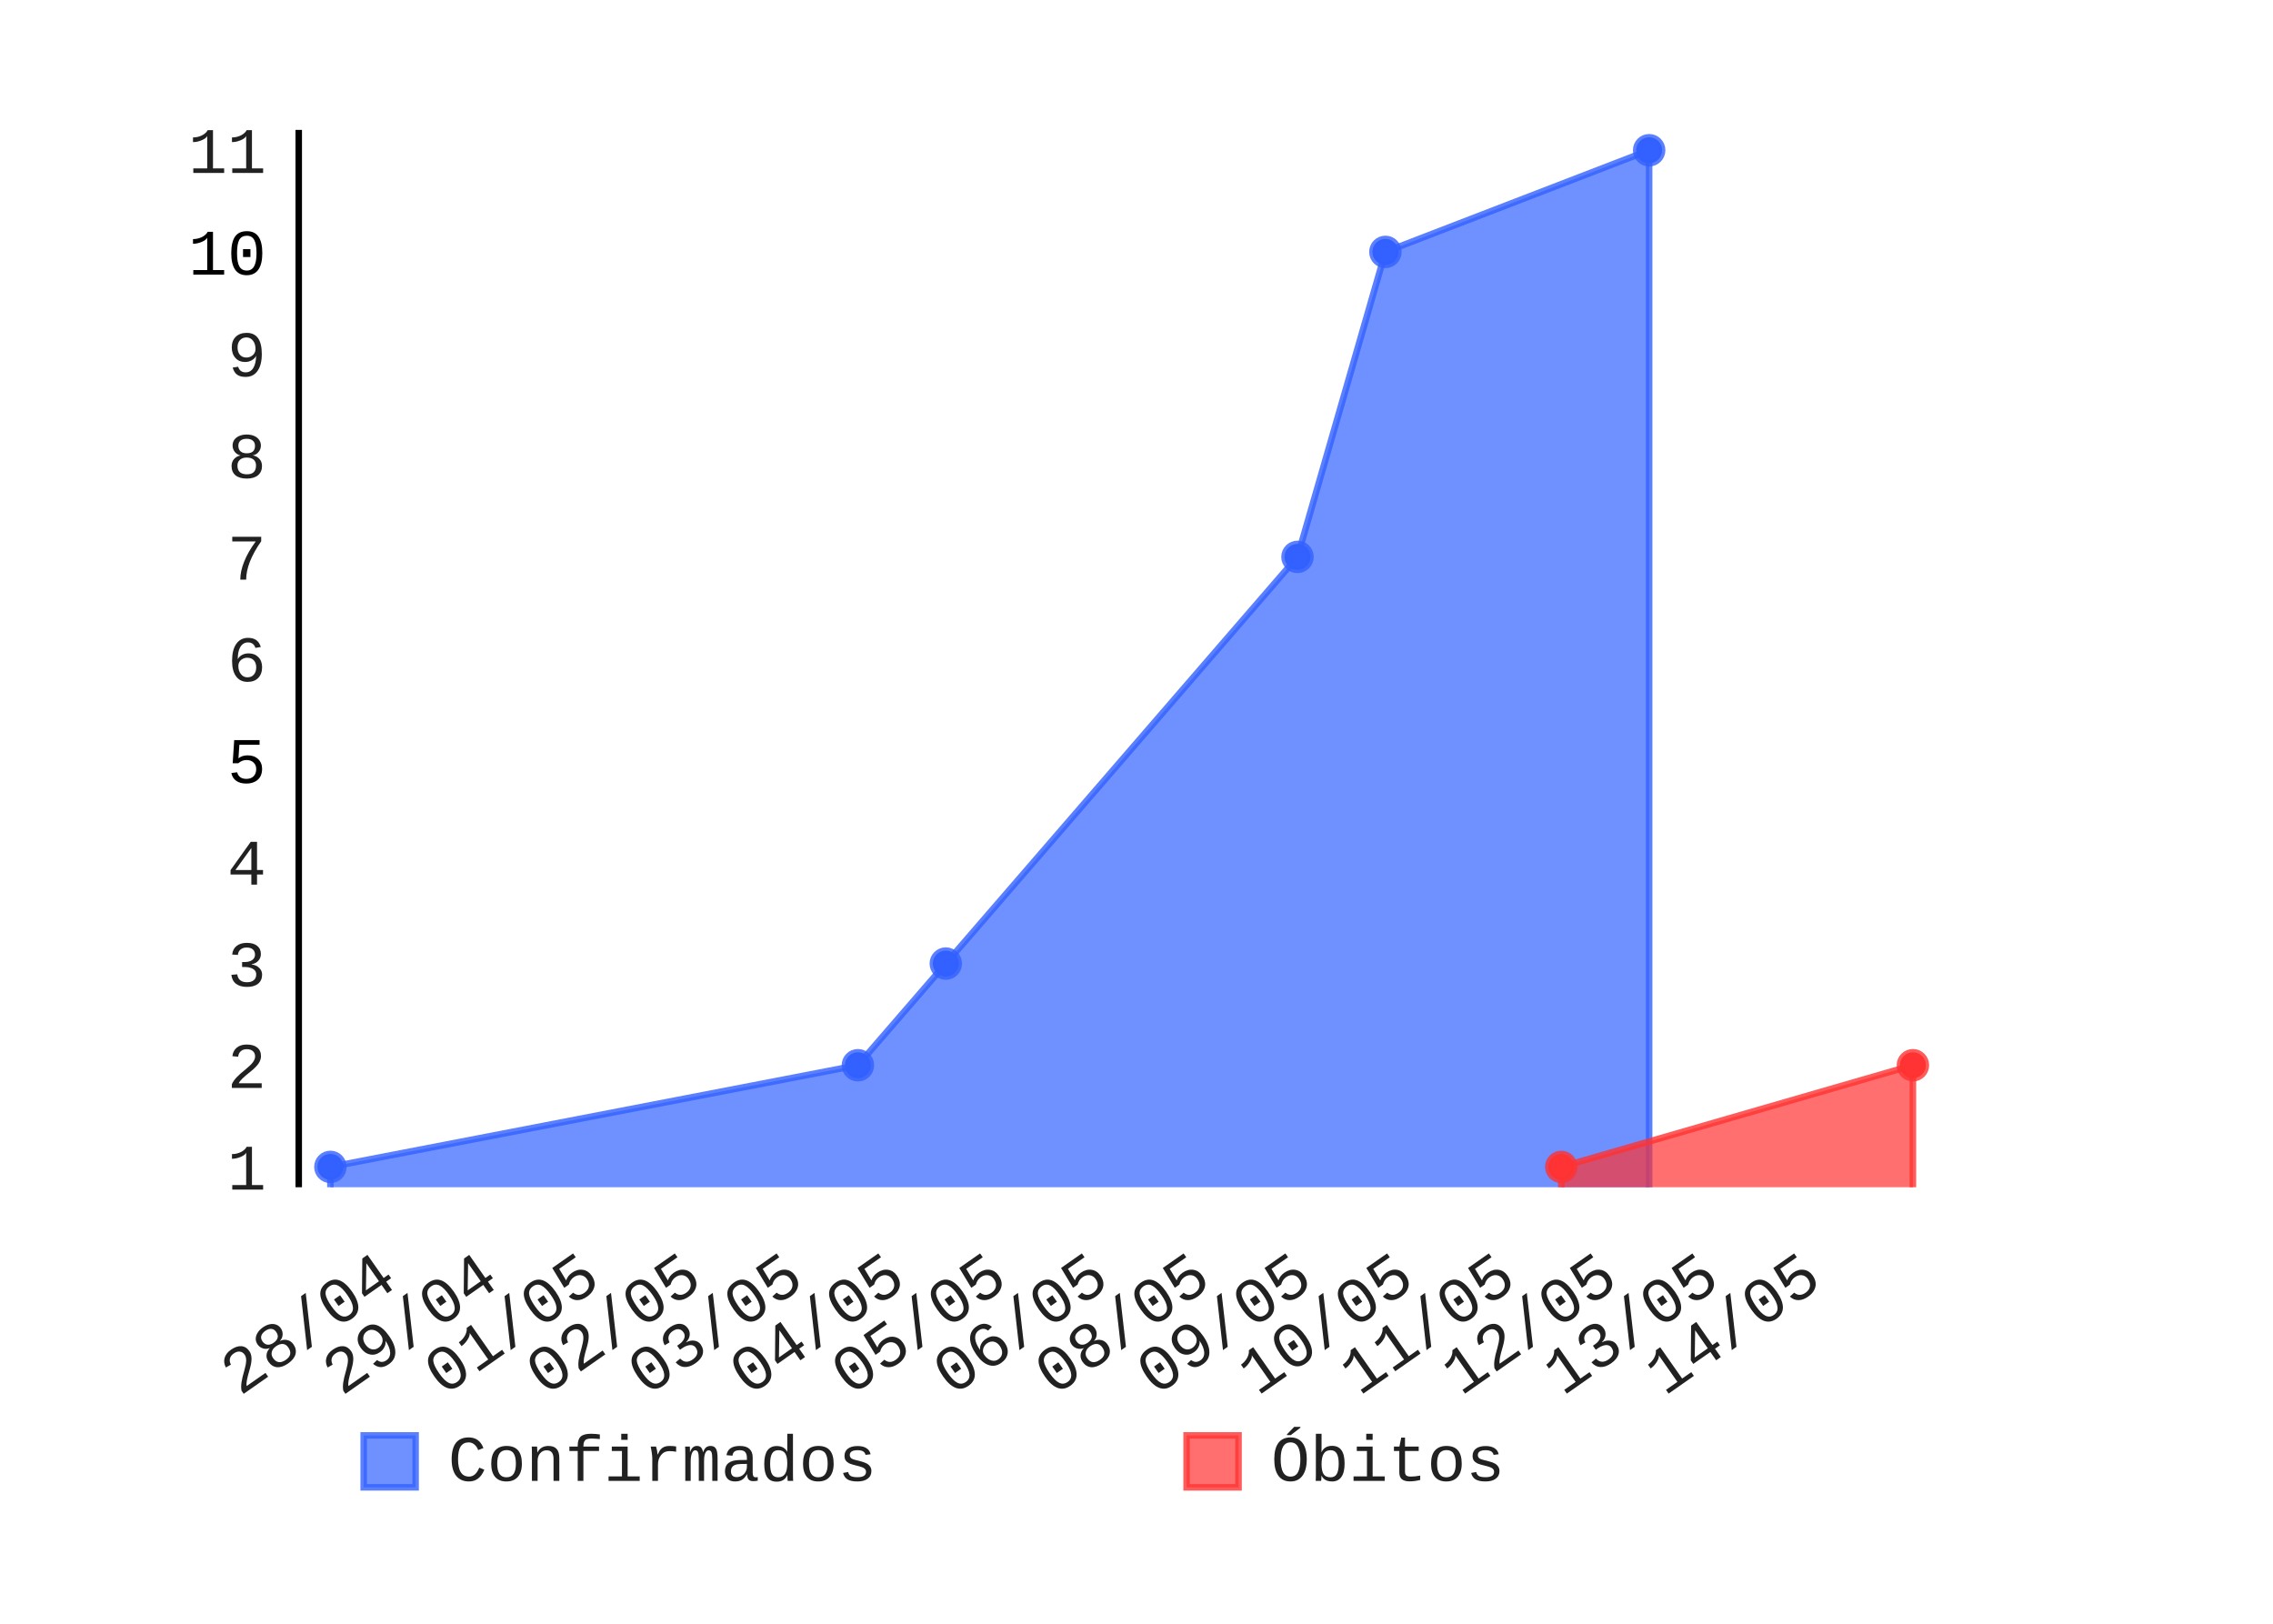
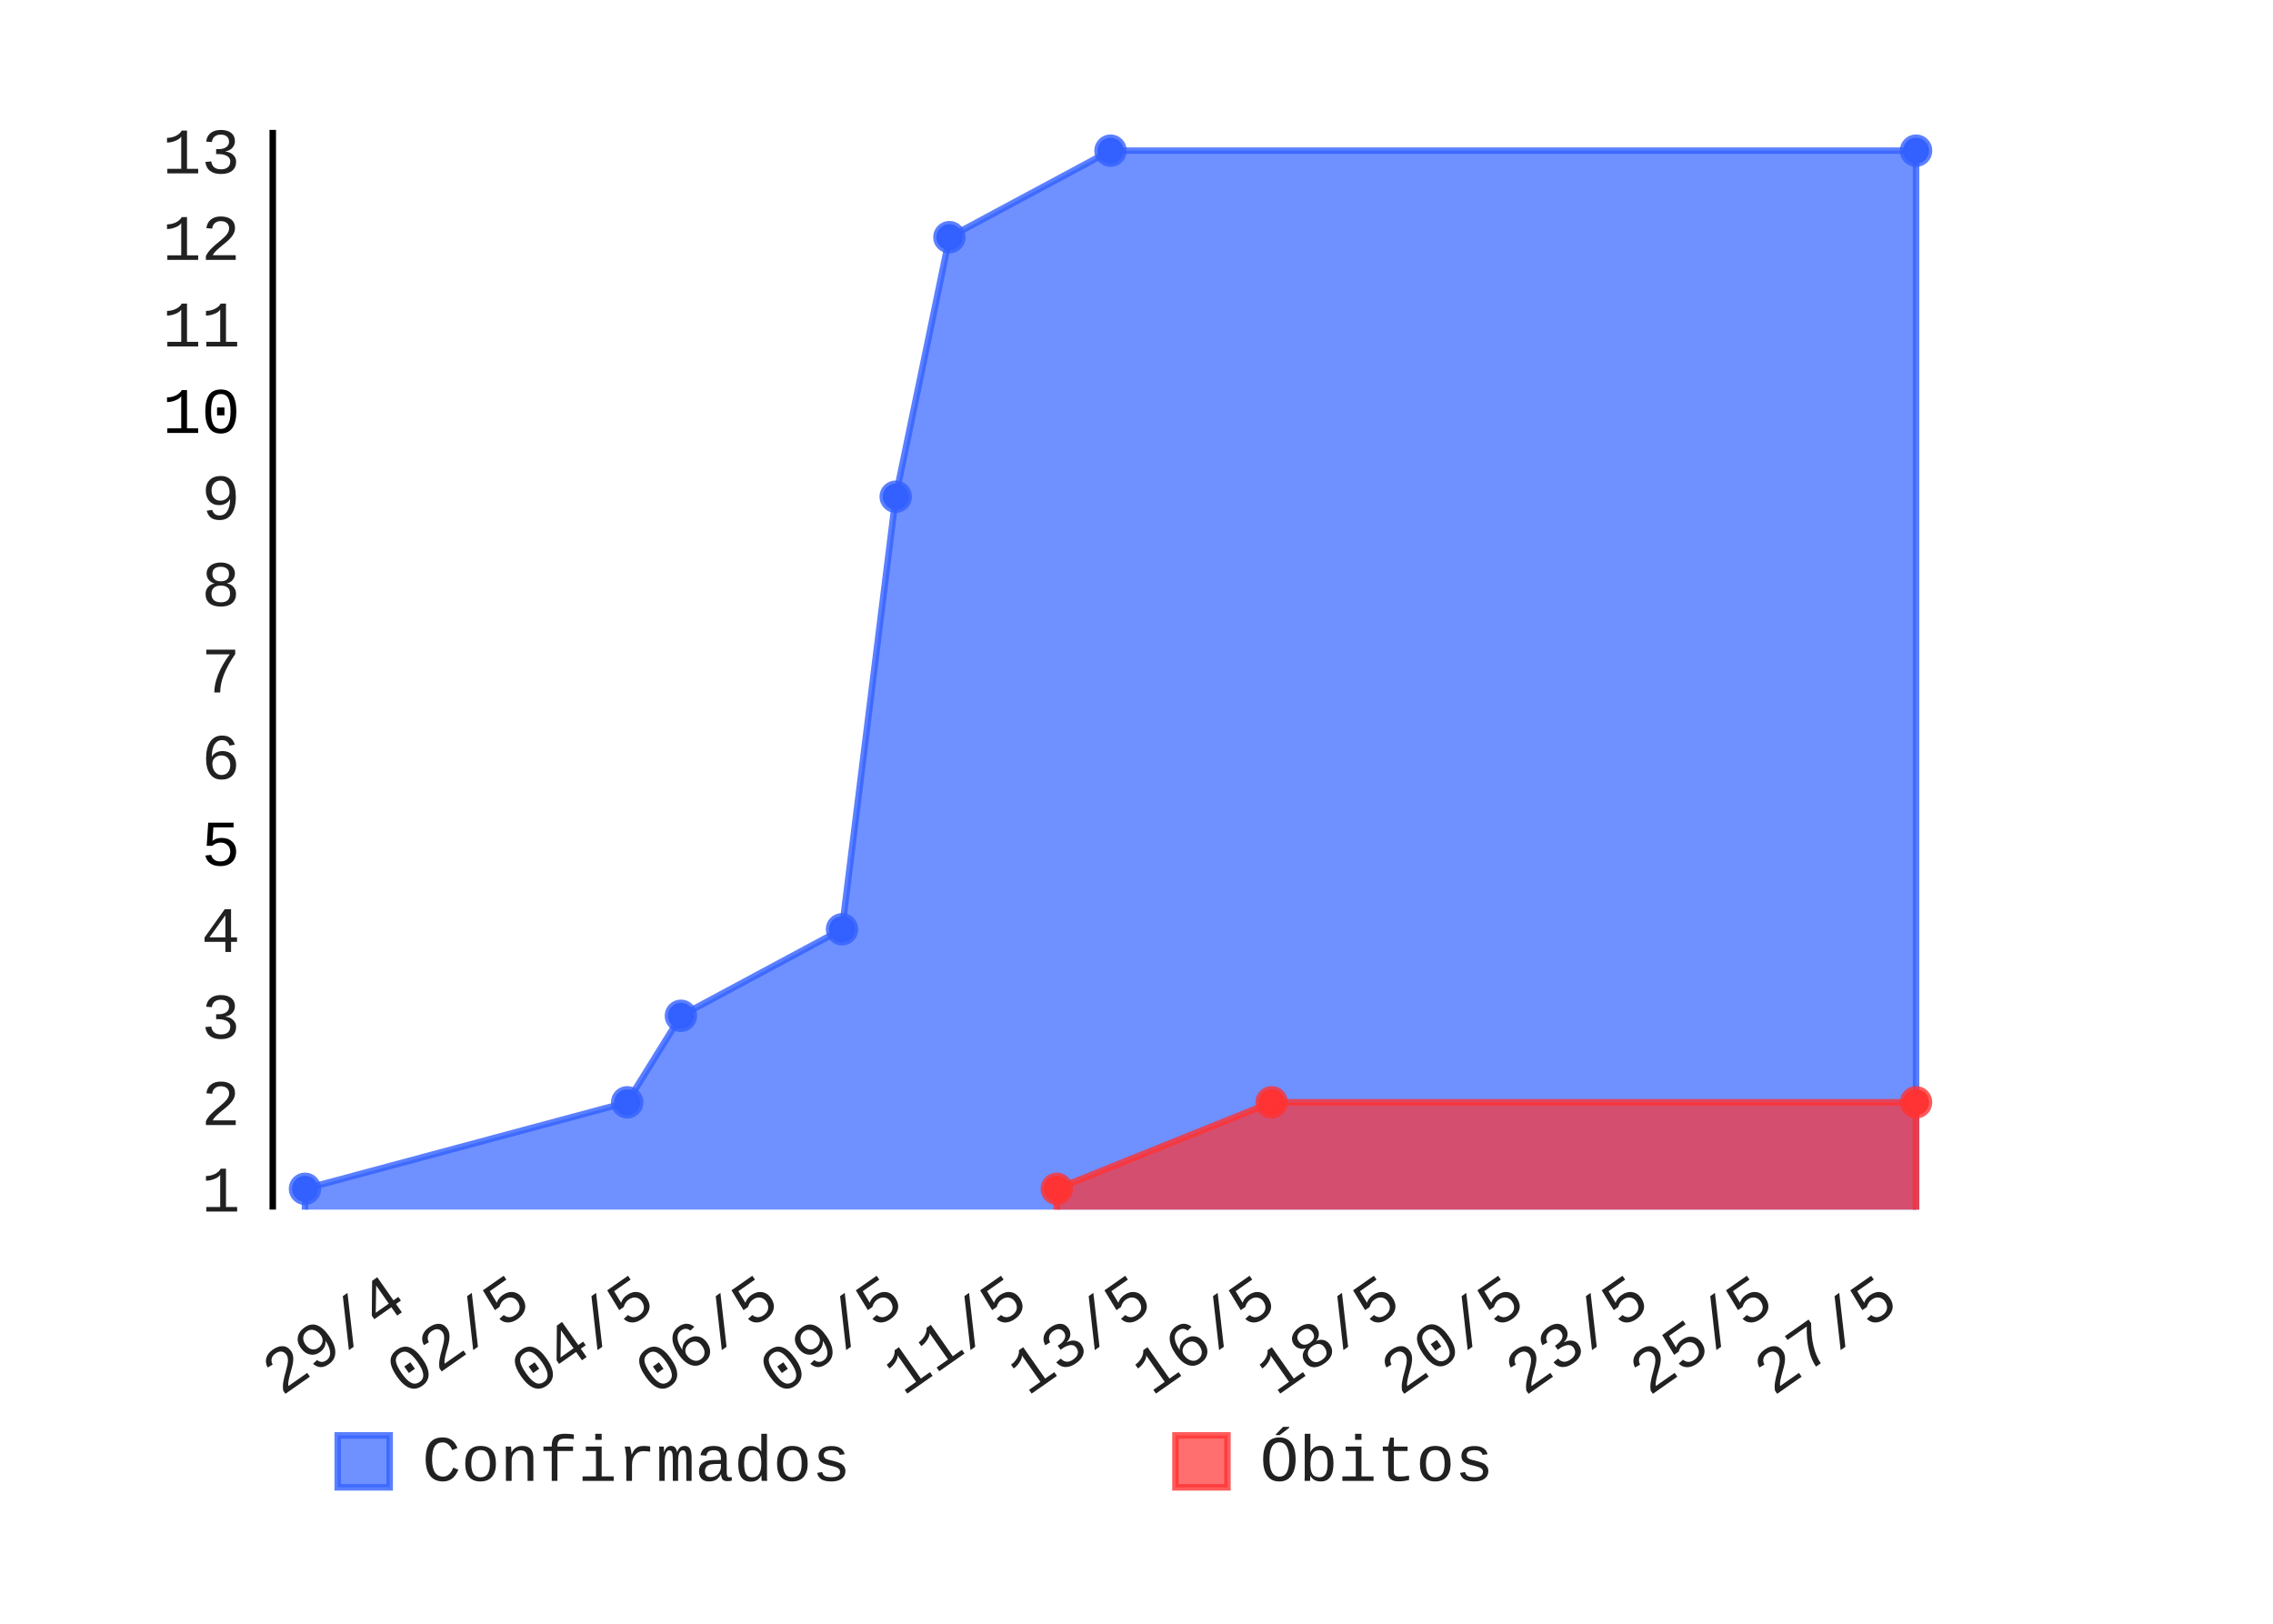
- <svg xmlns="http://www.w3.org/2000/svg" id="chart-c1e5d841-f6e1-498e-b6dd-85106368ae04" class="pygal-chart" viewBox="0 0 350 250" width="350" height="250">
+ <svg xmlns="http://www.w3.org/2000/svg" id="chart-53f153b7-9ff4-4ea9-861c-f5ef873537c2" class="pygal-chart" viewBox="0 0 350 250" width="350" height="250">
  <defs>
-     <style type="text/css">#chart-c1e5d841-f6e1-498e-b6dd-85106368ae04{-webkit-user-select:none;-webkit-font-smoothing:antialiased;font-family:Consolas,"Liberation Mono",Menlo,Courier,monospace}#chart-c1e5d841-f6e1-498e-b6dd-85106368ae04 .title{font-family:Consolas,"Liberation Mono",Menlo,Courier,monospace;font-size:8px}#chart-c1e5d841-f6e1-498e-b6dd-85106368ae04 .legends .legend text{font-family:Consolas,"Liberation Mono",Menlo,Courier,monospace;font-size:10px}#chart-c1e5d841-f6e1-498e-b6dd-85106368ae04 .axis text{font-family:Consolas,"Liberation Mono",Menlo,Courier,monospace;font-size:10px}#chart-c1e5d841-f6e1-498e-b6dd-85106368ae04 .axis text.major{font-family:Consolas,"Liberation Mono",Menlo,Courier,monospace;font-size:10px}#chart-c1e5d841-f6e1-498e-b6dd-85106368ae04 .text-overlay text.value{font-family:Consolas,"Liberation Mono",Menlo,Courier,monospace;font-size:16px}#chart-c1e5d841-f6e1-498e-b6dd-85106368ae04 .text-overlay text.label{font-family:Consolas,"Liberation Mono",Menlo,Courier,monospace;font-size:10px}#chart-c1e5d841-f6e1-498e-b6dd-85106368ae04 .tooltip{font-family:Consolas,"Liberation Mono",Menlo,Courier,monospace;font-size:12px}#chart-c1e5d841-f6e1-498e-b6dd-85106368ae04 text.no_data{font-family:Consolas,"Liberation Mono",Menlo,Courier,monospace;font-size:64px}
- #chart-c1e5d841-f6e1-498e-b6dd-85106368ae04{background-color:transparent}#chart-c1e5d841-f6e1-498e-b6dd-85106368ae04 path,#chart-c1e5d841-f6e1-498e-b6dd-85106368ae04 line,#chart-c1e5d841-f6e1-498e-b6dd-85106368ae04 rect,#chart-c1e5d841-f6e1-498e-b6dd-85106368ae04 circle{-webkit-transition:150ms;-moz-transition:150ms;transition:150ms}#chart-c1e5d841-f6e1-498e-b6dd-85106368ae04 .graph &gt; .background{fill:transparent}#chart-c1e5d841-f6e1-498e-b6dd-85106368ae04 .plot &gt; .background{fill:rgba(255,255,255,1)}#chart-c1e5d841-f6e1-498e-b6dd-85106368ae04 .graph{fill:rgba(0,0,0,.87)}#chart-c1e5d841-f6e1-498e-b6dd-85106368ae04 text.no_data{fill:rgba(0,0,0,1)}#chart-c1e5d841-f6e1-498e-b6dd-85106368ae04 .title{fill:rgba(0,0,0,1)}#chart-c1e5d841-f6e1-498e-b6dd-85106368ae04 .legends .legend text{fill:rgba(0,0,0,.87)}#chart-c1e5d841-f6e1-498e-b6dd-85106368ae04 .legends .legend:hover text{fill:rgba(0,0,0,1)}#chart-c1e5d841-f6e1-498e-b6dd-85106368ae04 .axis .line{stroke:rgba(0,0,0,1)}#chart-c1e5d841-f6e1-498e-b6dd-85106368ae04 .axis .guide.line{stroke:rgba(0,0,0,.54)}#chart-c1e5d841-f6e1-498e-b6dd-85106368ae04 .axis .major.line{stroke:rgba(0,0,0,.87)}#chart-c1e5d841-f6e1-498e-b6dd-85106368ae04 .axis text.major{fill:rgba(0,0,0,1)}#chart-c1e5d841-f6e1-498e-b6dd-85106368ae04 .axis.y .guides:hover .guide.line,#chart-c1e5d841-f6e1-498e-b6dd-85106368ae04 .line-graph .axis.x .guides:hover .guide.line,#chart-c1e5d841-f6e1-498e-b6dd-85106368ae04 .stackedline-graph .axis.x .guides:hover .guide.line,#chart-c1e5d841-f6e1-498e-b6dd-85106368ae04 .xy-graph .axis.x .guides:hover .guide.line{stroke:rgba(0,0,0,1)}#chart-c1e5d841-f6e1-498e-b6dd-85106368ae04 .axis .guides:hover text{fill:rgba(0,0,0,1)}#chart-c1e5d841-f6e1-498e-b6dd-85106368ae04 .reactive{fill-opacity:.7;stroke-opacity:.8}#chart-c1e5d841-f6e1-498e-b6dd-85106368ae04 .ci{stroke:rgba(0,0,0,.87)}#chart-c1e5d841-f6e1-498e-b6dd-85106368ae04 .reactive.active,#chart-c1e5d841-f6e1-498e-b6dd-85106368ae04 .active .reactive{fill-opacity:.8;stroke-opacity:.9;stroke-width:4}#chart-c1e5d841-f6e1-498e-b6dd-85106368ae04 .ci .reactive.active{stroke-width:1.5}#chart-c1e5d841-f6e1-498e-b6dd-85106368ae04 .series text{fill:rgba(0,0,0,1)}#chart-c1e5d841-f6e1-498e-b6dd-85106368ae04 .tooltip rect{fill:rgba(255,255,255,1);stroke:rgba(0,0,0,1);-webkit-transition:opacity 150ms;-moz-transition:opacity 150ms;transition:opacity 150ms}#chart-c1e5d841-f6e1-498e-b6dd-85106368ae04 .tooltip .label{fill:rgba(0,0,0,.87)}#chart-c1e5d841-f6e1-498e-b6dd-85106368ae04 .tooltip .label{fill:rgba(0,0,0,.87)}#chart-c1e5d841-f6e1-498e-b6dd-85106368ae04 .tooltip .legend{font-size:.8em;fill:rgba(0,0,0,.54)}#chart-c1e5d841-f6e1-498e-b6dd-85106368ae04 .tooltip .x_label{font-size:.6em;fill:rgba(0,0,0,1)}#chart-c1e5d841-f6e1-498e-b6dd-85106368ae04 .tooltip .xlink{font-size:.5em;text-decoration:underline}#chart-c1e5d841-f6e1-498e-b6dd-85106368ae04 .tooltip .value{font-size:1.5em}#chart-c1e5d841-f6e1-498e-b6dd-85106368ae04 .bound{font-size:.5em}#chart-c1e5d841-f6e1-498e-b6dd-85106368ae04 .max-value{font-size:.75em;fill:rgba(0,0,0,.54)}#chart-c1e5d841-f6e1-498e-b6dd-85106368ae04 .map-element{fill:rgba(255,255,255,1);stroke:rgba(0,0,0,.54) !important}#chart-c1e5d841-f6e1-498e-b6dd-85106368ae04 .map-element .reactive{fill-opacity:inherit;stroke-opacity:inherit}#chart-c1e5d841-f6e1-498e-b6dd-85106368ae04 .color-0,#chart-c1e5d841-f6e1-498e-b6dd-85106368ae04 .color-0 a:visited{stroke:#3361FF;fill:#3361FF}#chart-c1e5d841-f6e1-498e-b6dd-85106368ae04 .color-1,#chart-c1e5d841-f6e1-498e-b6dd-85106368ae04 .color-1 a:visited{stroke:#FF3333;fill:#FF3333}#chart-c1e5d841-f6e1-498e-b6dd-85106368ae04 .text-overlay .color-0 text{fill:black}#chart-c1e5d841-f6e1-498e-b6dd-85106368ae04 .text-overlay .color-1 text{fill:black}
- #chart-c1e5d841-f6e1-498e-b6dd-85106368ae04 text.no_data{text-anchor:middle}#chart-c1e5d841-f6e1-498e-b6dd-85106368ae04 .guide.line{fill:none}#chart-c1e5d841-f6e1-498e-b6dd-85106368ae04 .centered{text-anchor:middle}#chart-c1e5d841-f6e1-498e-b6dd-85106368ae04 .title{text-anchor:middle}#chart-c1e5d841-f6e1-498e-b6dd-85106368ae04 .legends .legend text{fill-opacity:1}#chart-c1e5d841-f6e1-498e-b6dd-85106368ae04 .axis.x text{text-anchor:middle}#chart-c1e5d841-f6e1-498e-b6dd-85106368ae04 .axis.x:not(.web) text[transform]{text-anchor:start}#chart-c1e5d841-f6e1-498e-b6dd-85106368ae04 .axis.x:not(.web) text[transform].backwards{text-anchor:end}#chart-c1e5d841-f6e1-498e-b6dd-85106368ae04 .axis.y text{text-anchor:end}#chart-c1e5d841-f6e1-498e-b6dd-85106368ae04 .axis.y text[transform].backwards{text-anchor:start}#chart-c1e5d841-f6e1-498e-b6dd-85106368ae04 .axis.y2 text{text-anchor:start}#chart-c1e5d841-f6e1-498e-b6dd-85106368ae04 .axis.y2 text[transform].backwards{text-anchor:end}#chart-c1e5d841-f6e1-498e-b6dd-85106368ae04 .axis .guide.line{stroke-dasharray:4,4}#chart-c1e5d841-f6e1-498e-b6dd-85106368ae04 .axis .major.guide.line{stroke-dasharray:6,6}#chart-c1e5d841-f6e1-498e-b6dd-85106368ae04 .horizontal .axis.y .guide.line,#chart-c1e5d841-f6e1-498e-b6dd-85106368ae04 .horizontal .axis.y2 .guide.line,#chart-c1e5d841-f6e1-498e-b6dd-85106368ae04 .vertical .axis.x .guide.line{opacity:0}#chart-c1e5d841-f6e1-498e-b6dd-85106368ae04 .horizontal .axis.always_show .guide.line,#chart-c1e5d841-f6e1-498e-b6dd-85106368ae04 .vertical .axis.always_show .guide.line{opacity:1 !important}#chart-c1e5d841-f6e1-498e-b6dd-85106368ae04 .axis.y .guides:hover .guide.line,#chart-c1e5d841-f6e1-498e-b6dd-85106368ae04 .axis.y2 .guides:hover .guide.line,#chart-c1e5d841-f6e1-498e-b6dd-85106368ae04 .axis.x .guides:hover .guide.line{opacity:1}#chart-c1e5d841-f6e1-498e-b6dd-85106368ae04 .axis .guides:hover text{opacity:1}#chart-c1e5d841-f6e1-498e-b6dd-85106368ae04 .nofill{fill:none}#chart-c1e5d841-f6e1-498e-b6dd-85106368ae04 .subtle-fill{fill-opacity:.2}#chart-c1e5d841-f6e1-498e-b6dd-85106368ae04 .dot{stroke-width:1px;fill-opacity:1}#chart-c1e5d841-f6e1-498e-b6dd-85106368ae04 .dot.active{stroke-width:5px}#chart-c1e5d841-f6e1-498e-b6dd-85106368ae04 .dot.negative{fill:transparent}#chart-c1e5d841-f6e1-498e-b6dd-85106368ae04 text,#chart-c1e5d841-f6e1-498e-b6dd-85106368ae04 tspan{stroke:none !important}#chart-c1e5d841-f6e1-498e-b6dd-85106368ae04 .series text.active{opacity:1}#chart-c1e5d841-f6e1-498e-b6dd-85106368ae04 .tooltip rect{fill-opacity:.95;stroke-width:.5}#chart-c1e5d841-f6e1-498e-b6dd-85106368ae04 .tooltip text{fill-opacity:1}#chart-c1e5d841-f6e1-498e-b6dd-85106368ae04 .showable{visibility:hidden}#chart-c1e5d841-f6e1-498e-b6dd-85106368ae04 .showable.shown{visibility:visible}#chart-c1e5d841-f6e1-498e-b6dd-85106368ae04 .gauge-background{fill:rgba(229,229,229,1);stroke:none}#chart-c1e5d841-f6e1-498e-b6dd-85106368ae04 .bg-lines{stroke:transparent;stroke-width:2px}</style>
+     <style type="text/css">#chart-53f153b7-9ff4-4ea9-861c-f5ef873537c2{-webkit-user-select:none;-webkit-font-smoothing:antialiased;font-family:Consolas,"Liberation Mono",Menlo,Courier,monospace}#chart-53f153b7-9ff4-4ea9-861c-f5ef873537c2 .title{font-family:Consolas,"Liberation Mono",Menlo,Courier,monospace;font-size:8px}#chart-53f153b7-9ff4-4ea9-861c-f5ef873537c2 .legends .legend text{font-family:Consolas,"Liberation Mono",Menlo,Courier,monospace;font-size:10px}#chart-53f153b7-9ff4-4ea9-861c-f5ef873537c2 .axis text{font-family:Consolas,"Liberation Mono",Menlo,Courier,monospace;font-size:10px}#chart-53f153b7-9ff4-4ea9-861c-f5ef873537c2 .axis text.major{font-family:Consolas,"Liberation Mono",Menlo,Courier,monospace;font-size:10px}#chart-53f153b7-9ff4-4ea9-861c-f5ef873537c2 .text-overlay text.value{font-family:Consolas,"Liberation Mono",Menlo,Courier,monospace;font-size:16px}#chart-53f153b7-9ff4-4ea9-861c-f5ef873537c2 .text-overlay text.label{font-family:Consolas,"Liberation Mono",Menlo,Courier,monospace;font-size:10px}#chart-53f153b7-9ff4-4ea9-861c-f5ef873537c2 .tooltip{font-family:Consolas,"Liberation Mono",Menlo,Courier,monospace;font-size:12px}#chart-53f153b7-9ff4-4ea9-861c-f5ef873537c2 text.no_data{font-family:Consolas,"Liberation Mono",Menlo,Courier,monospace;font-size:64px}
+ #chart-53f153b7-9ff4-4ea9-861c-f5ef873537c2{background-color:transparent}#chart-53f153b7-9ff4-4ea9-861c-f5ef873537c2 path,#chart-53f153b7-9ff4-4ea9-861c-f5ef873537c2 line,#chart-53f153b7-9ff4-4ea9-861c-f5ef873537c2 rect,#chart-53f153b7-9ff4-4ea9-861c-f5ef873537c2 circle{-webkit-transition:150ms;-moz-transition:150ms;transition:150ms}#chart-53f153b7-9ff4-4ea9-861c-f5ef873537c2 .graph &gt; .background{fill:transparent}#chart-53f153b7-9ff4-4ea9-861c-f5ef873537c2 .plot &gt; .background{fill:rgba(255,255,255,1)}#chart-53f153b7-9ff4-4ea9-861c-f5ef873537c2 .graph{fill:rgba(0,0,0,.87)}#chart-53f153b7-9ff4-4ea9-861c-f5ef873537c2 text.no_data{fill:rgba(0,0,0,1)}#chart-53f153b7-9ff4-4ea9-861c-f5ef873537c2 .title{fill:rgba(0,0,0,1)}#chart-53f153b7-9ff4-4ea9-861c-f5ef873537c2 .legends .legend text{fill:rgba(0,0,0,.87)}#chart-53f153b7-9ff4-4ea9-861c-f5ef873537c2 .legends .legend:hover text{fill:rgba(0,0,0,1)}#chart-53f153b7-9ff4-4ea9-861c-f5ef873537c2 .axis .line{stroke:rgba(0,0,0,1)}#chart-53f153b7-9ff4-4ea9-861c-f5ef873537c2 .axis .guide.line{stroke:rgba(0,0,0,.54)}#chart-53f153b7-9ff4-4ea9-861c-f5ef873537c2 .axis .major.line{stroke:rgba(0,0,0,.87)}#chart-53f153b7-9ff4-4ea9-861c-f5ef873537c2 .axis text.major{fill:rgba(0,0,0,1)}#chart-53f153b7-9ff4-4ea9-861c-f5ef873537c2 .axis.y .guides:hover .guide.line,#chart-53f153b7-9ff4-4ea9-861c-f5ef873537c2 .line-graph .axis.x .guides:hover .guide.line,#chart-53f153b7-9ff4-4ea9-861c-f5ef873537c2 .stackedline-graph .axis.x .guides:hover .guide.line,#chart-53f153b7-9ff4-4ea9-861c-f5ef873537c2 .xy-graph .axis.x .guides:hover .guide.line{stroke:rgba(0,0,0,1)}#chart-53f153b7-9ff4-4ea9-861c-f5ef873537c2 .axis .guides:hover text{fill:rgba(0,0,0,1)}#chart-53f153b7-9ff4-4ea9-861c-f5ef873537c2 .reactive{fill-opacity:.7;stroke-opacity:.8}#chart-53f153b7-9ff4-4ea9-861c-f5ef873537c2 .ci{stroke:rgba(0,0,0,.87)}#chart-53f153b7-9ff4-4ea9-861c-f5ef873537c2 .reactive.active,#chart-53f153b7-9ff4-4ea9-861c-f5ef873537c2 .active .reactive{fill-opacity:.8;stroke-opacity:.9;stroke-width:4}#chart-53f153b7-9ff4-4ea9-861c-f5ef873537c2 .ci .reactive.active{stroke-width:1.5}#chart-53f153b7-9ff4-4ea9-861c-f5ef873537c2 .series text{fill:rgba(0,0,0,1)}#chart-53f153b7-9ff4-4ea9-861c-f5ef873537c2 .tooltip rect{fill:rgba(255,255,255,1);stroke:rgba(0,0,0,1);-webkit-transition:opacity 150ms;-moz-transition:opacity 150ms;transition:opacity 150ms}#chart-53f153b7-9ff4-4ea9-861c-f5ef873537c2 .tooltip .label{fill:rgba(0,0,0,.87)}#chart-53f153b7-9ff4-4ea9-861c-f5ef873537c2 .tooltip .label{fill:rgba(0,0,0,.87)}#chart-53f153b7-9ff4-4ea9-861c-f5ef873537c2 .tooltip .legend{font-size:.8em;fill:rgba(0,0,0,.54)}#chart-53f153b7-9ff4-4ea9-861c-f5ef873537c2 .tooltip .x_label{font-size:.6em;fill:rgba(0,0,0,1)}#chart-53f153b7-9ff4-4ea9-861c-f5ef873537c2 .tooltip .xlink{font-size:.5em;text-decoration:underline}#chart-53f153b7-9ff4-4ea9-861c-f5ef873537c2 .tooltip .value{font-size:1.5em}#chart-53f153b7-9ff4-4ea9-861c-f5ef873537c2 .bound{font-size:.5em}#chart-53f153b7-9ff4-4ea9-861c-f5ef873537c2 .max-value{font-size:.75em;fill:rgba(0,0,0,.54)}#chart-53f153b7-9ff4-4ea9-861c-f5ef873537c2 .map-element{fill:rgba(255,255,255,1);stroke:rgba(0,0,0,.54) !important}#chart-53f153b7-9ff4-4ea9-861c-f5ef873537c2 .map-element .reactive{fill-opacity:inherit;stroke-opacity:inherit}#chart-53f153b7-9ff4-4ea9-861c-f5ef873537c2 .color-0,#chart-53f153b7-9ff4-4ea9-861c-f5ef873537c2 .color-0 a:visited{stroke:#3361FF;fill:#3361FF}#chart-53f153b7-9ff4-4ea9-861c-f5ef873537c2 .color-1,#chart-53f153b7-9ff4-4ea9-861c-f5ef873537c2 .color-1 a:visited{stroke:#FF3333;fill:#FF3333}#chart-53f153b7-9ff4-4ea9-861c-f5ef873537c2 .text-overlay .color-0 text{fill:black}#chart-53f153b7-9ff4-4ea9-861c-f5ef873537c2 .text-overlay .color-1 text{fill:black}
+ #chart-53f153b7-9ff4-4ea9-861c-f5ef873537c2 text.no_data{text-anchor:middle}#chart-53f153b7-9ff4-4ea9-861c-f5ef873537c2 .guide.line{fill:none}#chart-53f153b7-9ff4-4ea9-861c-f5ef873537c2 .centered{text-anchor:middle}#chart-53f153b7-9ff4-4ea9-861c-f5ef873537c2 .title{text-anchor:middle}#chart-53f153b7-9ff4-4ea9-861c-f5ef873537c2 .legends .legend text{fill-opacity:1}#chart-53f153b7-9ff4-4ea9-861c-f5ef873537c2 .axis.x text{text-anchor:middle}#chart-53f153b7-9ff4-4ea9-861c-f5ef873537c2 .axis.x:not(.web) text[transform]{text-anchor:start}#chart-53f153b7-9ff4-4ea9-861c-f5ef873537c2 .axis.x:not(.web) text[transform].backwards{text-anchor:end}#chart-53f153b7-9ff4-4ea9-861c-f5ef873537c2 .axis.y text{text-anchor:end}#chart-53f153b7-9ff4-4ea9-861c-f5ef873537c2 .axis.y text[transform].backwards{text-anchor:start}#chart-53f153b7-9ff4-4ea9-861c-f5ef873537c2 .axis.y2 text{text-anchor:start}#chart-53f153b7-9ff4-4ea9-861c-f5ef873537c2 .axis.y2 text[transform].backwards{text-anchor:end}#chart-53f153b7-9ff4-4ea9-861c-f5ef873537c2 .axis .guide.line{stroke-dasharray:4,4}#chart-53f153b7-9ff4-4ea9-861c-f5ef873537c2 .axis .major.guide.line{stroke-dasharray:6,6}#chart-53f153b7-9ff4-4ea9-861c-f5ef873537c2 .horizontal .axis.y .guide.line,#chart-53f153b7-9ff4-4ea9-861c-f5ef873537c2 .horizontal .axis.y2 .guide.line,#chart-53f153b7-9ff4-4ea9-861c-f5ef873537c2 .vertical .axis.x .guide.line{opacity:0}#chart-53f153b7-9ff4-4ea9-861c-f5ef873537c2 .horizontal .axis.always_show .guide.line,#chart-53f153b7-9ff4-4ea9-861c-f5ef873537c2 .vertical .axis.always_show .guide.line{opacity:1 !important}#chart-53f153b7-9ff4-4ea9-861c-f5ef873537c2 .axis.y .guides:hover .guide.line,#chart-53f153b7-9ff4-4ea9-861c-f5ef873537c2 .axis.y2 .guides:hover .guide.line,#chart-53f153b7-9ff4-4ea9-861c-f5ef873537c2 .axis.x .guides:hover .guide.line{opacity:1}#chart-53f153b7-9ff4-4ea9-861c-f5ef873537c2 .axis .guides:hover text{opacity:1}#chart-53f153b7-9ff4-4ea9-861c-f5ef873537c2 .nofill{fill:none}#chart-53f153b7-9ff4-4ea9-861c-f5ef873537c2 .subtle-fill{fill-opacity:.2}#chart-53f153b7-9ff4-4ea9-861c-f5ef873537c2 .dot{stroke-width:1px;fill-opacity:1}#chart-53f153b7-9ff4-4ea9-861c-f5ef873537c2 .dot.active{stroke-width:5px}#chart-53f153b7-9ff4-4ea9-861c-f5ef873537c2 .dot.negative{fill:transparent}#chart-53f153b7-9ff4-4ea9-861c-f5ef873537c2 text,#chart-53f153b7-9ff4-4ea9-861c-f5ef873537c2 tspan{stroke:none !important}#chart-53f153b7-9ff4-4ea9-861c-f5ef873537c2 .series text.active{opacity:1}#chart-53f153b7-9ff4-4ea9-861c-f5ef873537c2 .tooltip rect{fill-opacity:.95;stroke-width:.5}#chart-53f153b7-9ff4-4ea9-861c-f5ef873537c2 .tooltip text{fill-opacity:1}#chart-53f153b7-9ff4-4ea9-861c-f5ef873537c2 .showable{visibility:hidden}#chart-53f153b7-9ff4-4ea9-861c-f5ef873537c2 .showable.shown{visibility:visible}#chart-53f153b7-9ff4-4ea9-861c-f5ef873537c2 .gauge-background{fill:rgba(229,229,229,1);stroke:none}#chart-53f153b7-9ff4-4ea9-861c-f5ef873537c2 .bg-lines{stroke:transparent;stroke-width:2px}</style>
  </defs>
  <g class="graph datetimeline-graph vertical">
    <rect x="0" y="0" width="350" height="250" class="background" />
-     <g transform="translate(46, 20)" class="plot">
-       <rect x="0" y="0" width="253.425" height="162.793" class="background" />
+     <g transform="translate(42, 20)" class="plot">
+       <rect x="0" y="0" width="258.0" height="166.234" class="background" />
      <g class="axis y">
        <g class="guides">
-           <text x="-5" y="163.162" class="">1</text>
+           <text x="-5" y="166.537" class="">1</text>
        </g>
        <g class="guides">
-           <text x="-5" y="147.509" class="">2</text>
+           <text x="-5" y="153.217" class="">2</text>
        </g>
        <g class="guides">
-           <text x="-5" y="131.856" class="">3</text>
+           <text x="-5" y="139.897" class="">3</text>
        </g>
        <g class="guides">
-           <text x="-5" y="116.203" class="">4</text>
+           <text x="-5" y="126.577" class="">4</text>
        </g>
        <g class="guides">
-           <text x="-5" y="100.549" class="major">5</text>
+           <text x="-5" y="113.257" class="major">5</text>
        </g>
        <g class="guides">
-           <text x="-5" y="84.896" class="">6</text>
+           <text x="-5" y="99.937" class="">6</text>
        </g>
        <g class="guides">
-           <text x="-5" y="69.243" class="">7</text>
+           <text x="-5" y="86.617" class="">7</text>
        </g>
        <g class="guides">
-           <text x="-5" y="53.59" class="">8</text>
+           <text x="-5" y="73.297" class="">8</text>
        </g>
        <g class="guides">
-           <text x="-5" y="37.937" class="">9</text>
+           <text x="-5" y="59.977" class="">9</text>
        </g>
        <g class="guides">
-           <text x="-5" y="22.284" class="major">10</text>
+           <text x="-5" y="46.657" class="major">10</text>
        </g>
        <g class="guides">
-           <text x="-5" y="6.631" class="">11</text>
+           <text x="-5" y="33.337" class="">11</text>
+         </g>
+         <g class="guides">
+           <text x="-5" y="20.017" class="">12</text>
+         </g>
+         <g class="guides">
+           <text x="-5" y="6.697" class="">13</text>
        </g>
      </g>
      <g class="axis x">
-         <path d="M0 0 v162.793" class="line" />
+         <path d="M0 0 v166.234" class="line" />
        <g class="guides">
-           <path d="M15.528 0 v162.793" class="guide line" />
-           <text x="15.528" y="177.793" class="backwards" transform="rotate(325 15.52823 177.7927)">28/04</text>
+           <path d="M21.041 0 v166.234" class="guide line" />
+           <text x="21.041" y="181.234" class="backwards" transform="rotate(325 21.0406 181.2342)">29/4</text>
        </g>
        <g class="guides">
-           <path d="M31.197 0 v162.793" class="guide line" />
-           <text x="31.197" y="177.793" class="backwards" transform="rotate(325 31.19684 177.7927)">29/04</text>
+           <path d="M40.182 0 v166.234" class="guide line" />
+           <text x="40.182" y="181.234" class="backwards" transform="rotate(325 40.18234 181.2342)">02/5</text>
        </g>
        <g class="guides">
-           <path d="M46.865 0 v162.793" class="guide line" />
-           <text x="46.865" y="177.793" class="backwards" transform="rotate(325 46.86545 177.7927)">01/05</text>
+           <path d="M59.324 0 v166.234" class="guide line" />
+           <text x="59.324" y="181.234" class="backwards" transform="rotate(325 59.32407 181.2342)">04/5</text>
        </g>
        <g class="guides">
-           <path d="M62.534 0 v162.793" class="guide line" />
-           <text x="62.534" y="177.793" class="backwards" transform="rotate(325 62.53407 177.7927)">02/05</text>
+           <path d="M78.466 0 v166.234" class="guide line" />
+           <text x="78.466" y="181.234" class="backwards" transform="rotate(325 78.46581 181.2342)">06/5</text>
        </g>
        <g class="guides">
-           <path d="M78.203 0 v162.793" class="guide line" />
-           <text x="78.203" y="177.793" class="backwards" transform="rotate(325 78.20269 177.7927)">03/05</text>
+           <path d="M97.608 0 v166.234" class="guide line" />
+           <text x="97.608" y="181.234" class="backwards" transform="rotate(325 97.60755 181.2342)">09/5</text>
        </g>
        <g class="guides">
-           <path d="M93.871 0 v162.793" class="guide line" />
-           <text x="93.871" y="177.793" class="backwards" transform="rotate(325 93.8713 177.7927)">04/05</text>
+           <path d="M116.749 0 v166.234" class="guide line" />
+           <text x="116.749" y="181.234" class="backwards" transform="rotate(325 116.7493 181.2342)">11/5</text>
        </g>
        <g class="guides">
-           <path d="M109.54 0 v162.793" class="guide line" />
-           <text x="109.54" y="177.793" class="backwards" transform="rotate(325 109.5399 177.7927)">05/05</text>
+           <path d="M135.891 0 v166.234" class="guide line" />
+           <text x="135.891" y="181.234" class="backwards" transform="rotate(325 135.891 181.2342)">13/5</text>
        </g>
        <g class="guides">
-           <path d="M125.209 0 v162.793" class="guide line" />
-           <text x="125.209" y="177.793" class="backwards" transform="rotate(325 125.2085 177.7927)">06/05</text>
+           <path d="M155.033 0 v166.234" class="guide line" />
+           <text x="155.033" y="181.234" class="backwards" transform="rotate(325 155.0328 181.2342)">16/5</text>
        </g>
        <g class="guides">
-           <path d="M140.877 0 v162.793" class="guide line" />
-           <text x="140.877" y="177.793" class="backwards" transform="rotate(325 140.8771 177.7927)">08/05</text>
+           <path d="M174.175 0 v166.234" class="guide line" />
+           <text x="174.175" y="181.234" class="backwards" transform="rotate(325 174.1745 181.2342)">18/5</text>
        </g>
        <g class="guides">
-           <path d="M156.546 0 v162.793" class="guide line" />
-           <text x="156.546" y="177.793" class="backwards" transform="rotate(325 156.5458 177.7927)">09/05</text>
+           <path d="M193.316 0 v166.234" class="guide line" />
+           <text x="193.316" y="181.234" class="backwards" transform="rotate(325 193.3162 181.2342)">20/5</text>
        </g>
        <g class="guides">
-           <path d="M172.214 0 v162.793" class="guide line" />
-           <text x="172.214" y="177.793" class="backwards" transform="rotate(325 172.2144 177.7927)">10/05</text>
+           <path d="M212.458 0 v166.234" class="guide line" />
+           <text x="212.458" y="181.234" class="backwards" transform="rotate(325 212.458 181.2342)">23/5</text>
        </g>
        <g class="guides">
-           <path d="M187.883 0 v162.793" class="guide line" />
-           <text x="187.883" y="177.793" class="backwards" transform="rotate(325 187.883 177.7927)">11/05</text>
+           <path d="M231.6 0 v166.234" class="guide line" />
+           <text x="231.6" y="181.234" class="backwards" transform="rotate(325 231.5997 181.2342)">25/5</text>
        </g>
        <g class="guides">
-           <path d="M203.552 0 v162.793" class="guide line" />
-           <text x="203.552" y="177.793" class="backwards" transform="rotate(325 203.5516 177.7927)">12/05</text>
-         </g>
-         <g class="guides">
-           <path d="M219.22 0 v162.793" class="guide line" />
-           <text x="219.22" y="177.793" class="backwards" transform="rotate(325 219.2202 177.7927)">13/05</text>
-         </g>
-         <g class="guides">
-           <path d="M234.889 0 v162.793" class="guide line" />
-           <text x="234.889" y="177.793" class="backwards" transform="rotate(325 234.8888 177.7927)">14/05</text>
+           <path d="M250.741 0 v166.234" class="guide line" />
+           <text x="250.741" y="181.234" class="backwards" transform="rotate(325 250.7415 181.2342)">27/5</text>
        </g>
      </g>
      <g class="series serie-0 color-0">
-         <path d="M4.874 162.793 L4.874 159.662 86.1 144.009 99.637 128.356 153.788 65.743 167.326 18.784 207.939 3.131 207.939 162.793" class="line reactive" />
+         <path d="M4.962 166.234 L4.962 163.037 54.577 149.717 62.846 136.397 87.654 123.077 95.923 56.477 104.192 16.517 129 3.197 253.038 3.197 253.038 166.234" class="line reactive" />
      </g>
      <g class="series serie-1 color-1">
-         <path d="M194.401 162.793 L194.401 159.662 248.552 144.009 248.552 162.793" class="line reactive" />
+         <path d="M120.731 166.234 L120.731 163.037 153.808 149.717 253.038 149.717 253.038 166.234" class="line reactive" />
      </g>
    </g>
    <g class="titles" />
-     <g transform="translate(46, 20)" class="plot overlay">
+     <g transform="translate(42, 20)" class="plot overlay">
      <g class="series serie-0 color-0">
        <g class="dots">
-           <circle cx="4.874" cy="159.662" r="2" class="dot reactive tooltip-trigger" />
+           <circle cx="4.962" cy="163.037" r="2" class="dot reactive tooltip-trigger" />
        </g>
        <g class="dots">
-           <circle cx="86.1" cy="144.009" r="2" class="dot reactive tooltip-trigger" />
+           <circle cx="54.577" cy="149.717" r="2" class="dot reactive tooltip-trigger" />
        </g>
        <g class="dots">
-           <circle cx="99.637" cy="128.356" r="2" class="dot reactive tooltip-trigger" />
+           <circle cx="62.846" cy="136.397" r="2" class="dot reactive tooltip-trigger" />
        </g>
        <g class="dots">
-           <circle cx="153.788" cy="65.743" r="2" class="dot reactive tooltip-trigger" />
+           <circle cx="87.654" cy="123.077" r="2" class="dot reactive tooltip-trigger" />
        </g>
        <g class="dots">
-           <circle cx="167.326" cy="18.784" r="2" class="dot reactive tooltip-trigger" />
+           <circle cx="95.923" cy="56.477" r="2" class="dot reactive tooltip-trigger" />
        </g>
        <g class="dots">
-           <circle cx="207.939" cy="3.131" r="2" class="dot reactive tooltip-trigger" />
+           <circle cx="104.192" cy="16.517" r="2" class="dot reactive tooltip-trigger" />
+         </g>
+         <g class="dots">
+           <circle cx="129.0" cy="3.197" r="2" class="dot reactive tooltip-trigger" />
+         </g>
+         <g class="dots">
+           <circle cx="253.038" cy="3.197" r="2" class="dot reactive tooltip-trigger" />
        </g>
      </g>
      <g class="series serie-1 color-1">
        <g class="dots">
-           <circle cx="194.401" cy="159.662" r="2" class="dot reactive tooltip-trigger" />
+           <circle cx="120.731" cy="163.037" r="2" class="dot reactive tooltip-trigger" />
        </g>
        <g class="dots">
-           <circle cx="248.552" cy="144.009" r="2" class="dot reactive tooltip-trigger" />
+           <circle cx="153.808" cy="149.717" r="2" class="dot reactive tooltip-trigger" />
+         </g>
+         <g class="dots">
+           <circle cx="253.038" cy="149.717" r="2" class="dot reactive tooltip-trigger" />
        </g>
      </g>
    </g>
-     <g transform="translate(46, 20)" class="plot text-overlay">
+     <g transform="translate(42, 20)" class="plot text-overlay">
      <g class="series serie-0 color-0" />
      <g class="series serie-1 color-1" />
    </g>
-     <g transform="translate(46, 20)" class="plot tooltip-overlay">
+     <g transform="translate(42, 20)" class="plot tooltip-overlay">
      <g transform="translate(0 0)" style="opacity: 0" class="tooltip">
        <rect rx="10" ry="10" width="0" height="0" class="tooltip-box" />
        <g class="text" />
      </g>
    </g>
-     <g transform="translate(56, 220)" class="legends">
+     <g transform="translate(52, 220)" class="legends">
      <g id="activate-serie-0" class="legend reactive activate-serie">
        <rect x="0.0" y="1.0" width="8" height="8" class="color-0 reactive" />
        <text x="13.0" y="8.0">Confirmados</text>
      </g>
      <g id="activate-serie-1" class="legend reactive activate-serie">
-         <rect x="126.713" y="1.0" width="8" height="8" class="color-1 reactive" />
-         <text x="139.713" y="8.0">Óbitos</text>
+         <rect x="129.0" y="1.0" width="8" height="8" class="color-1 reactive" />
+         <text x="142.0" y="8.0">Óbitos</text>
      </g>
    </g>
  </g>
</svg>
